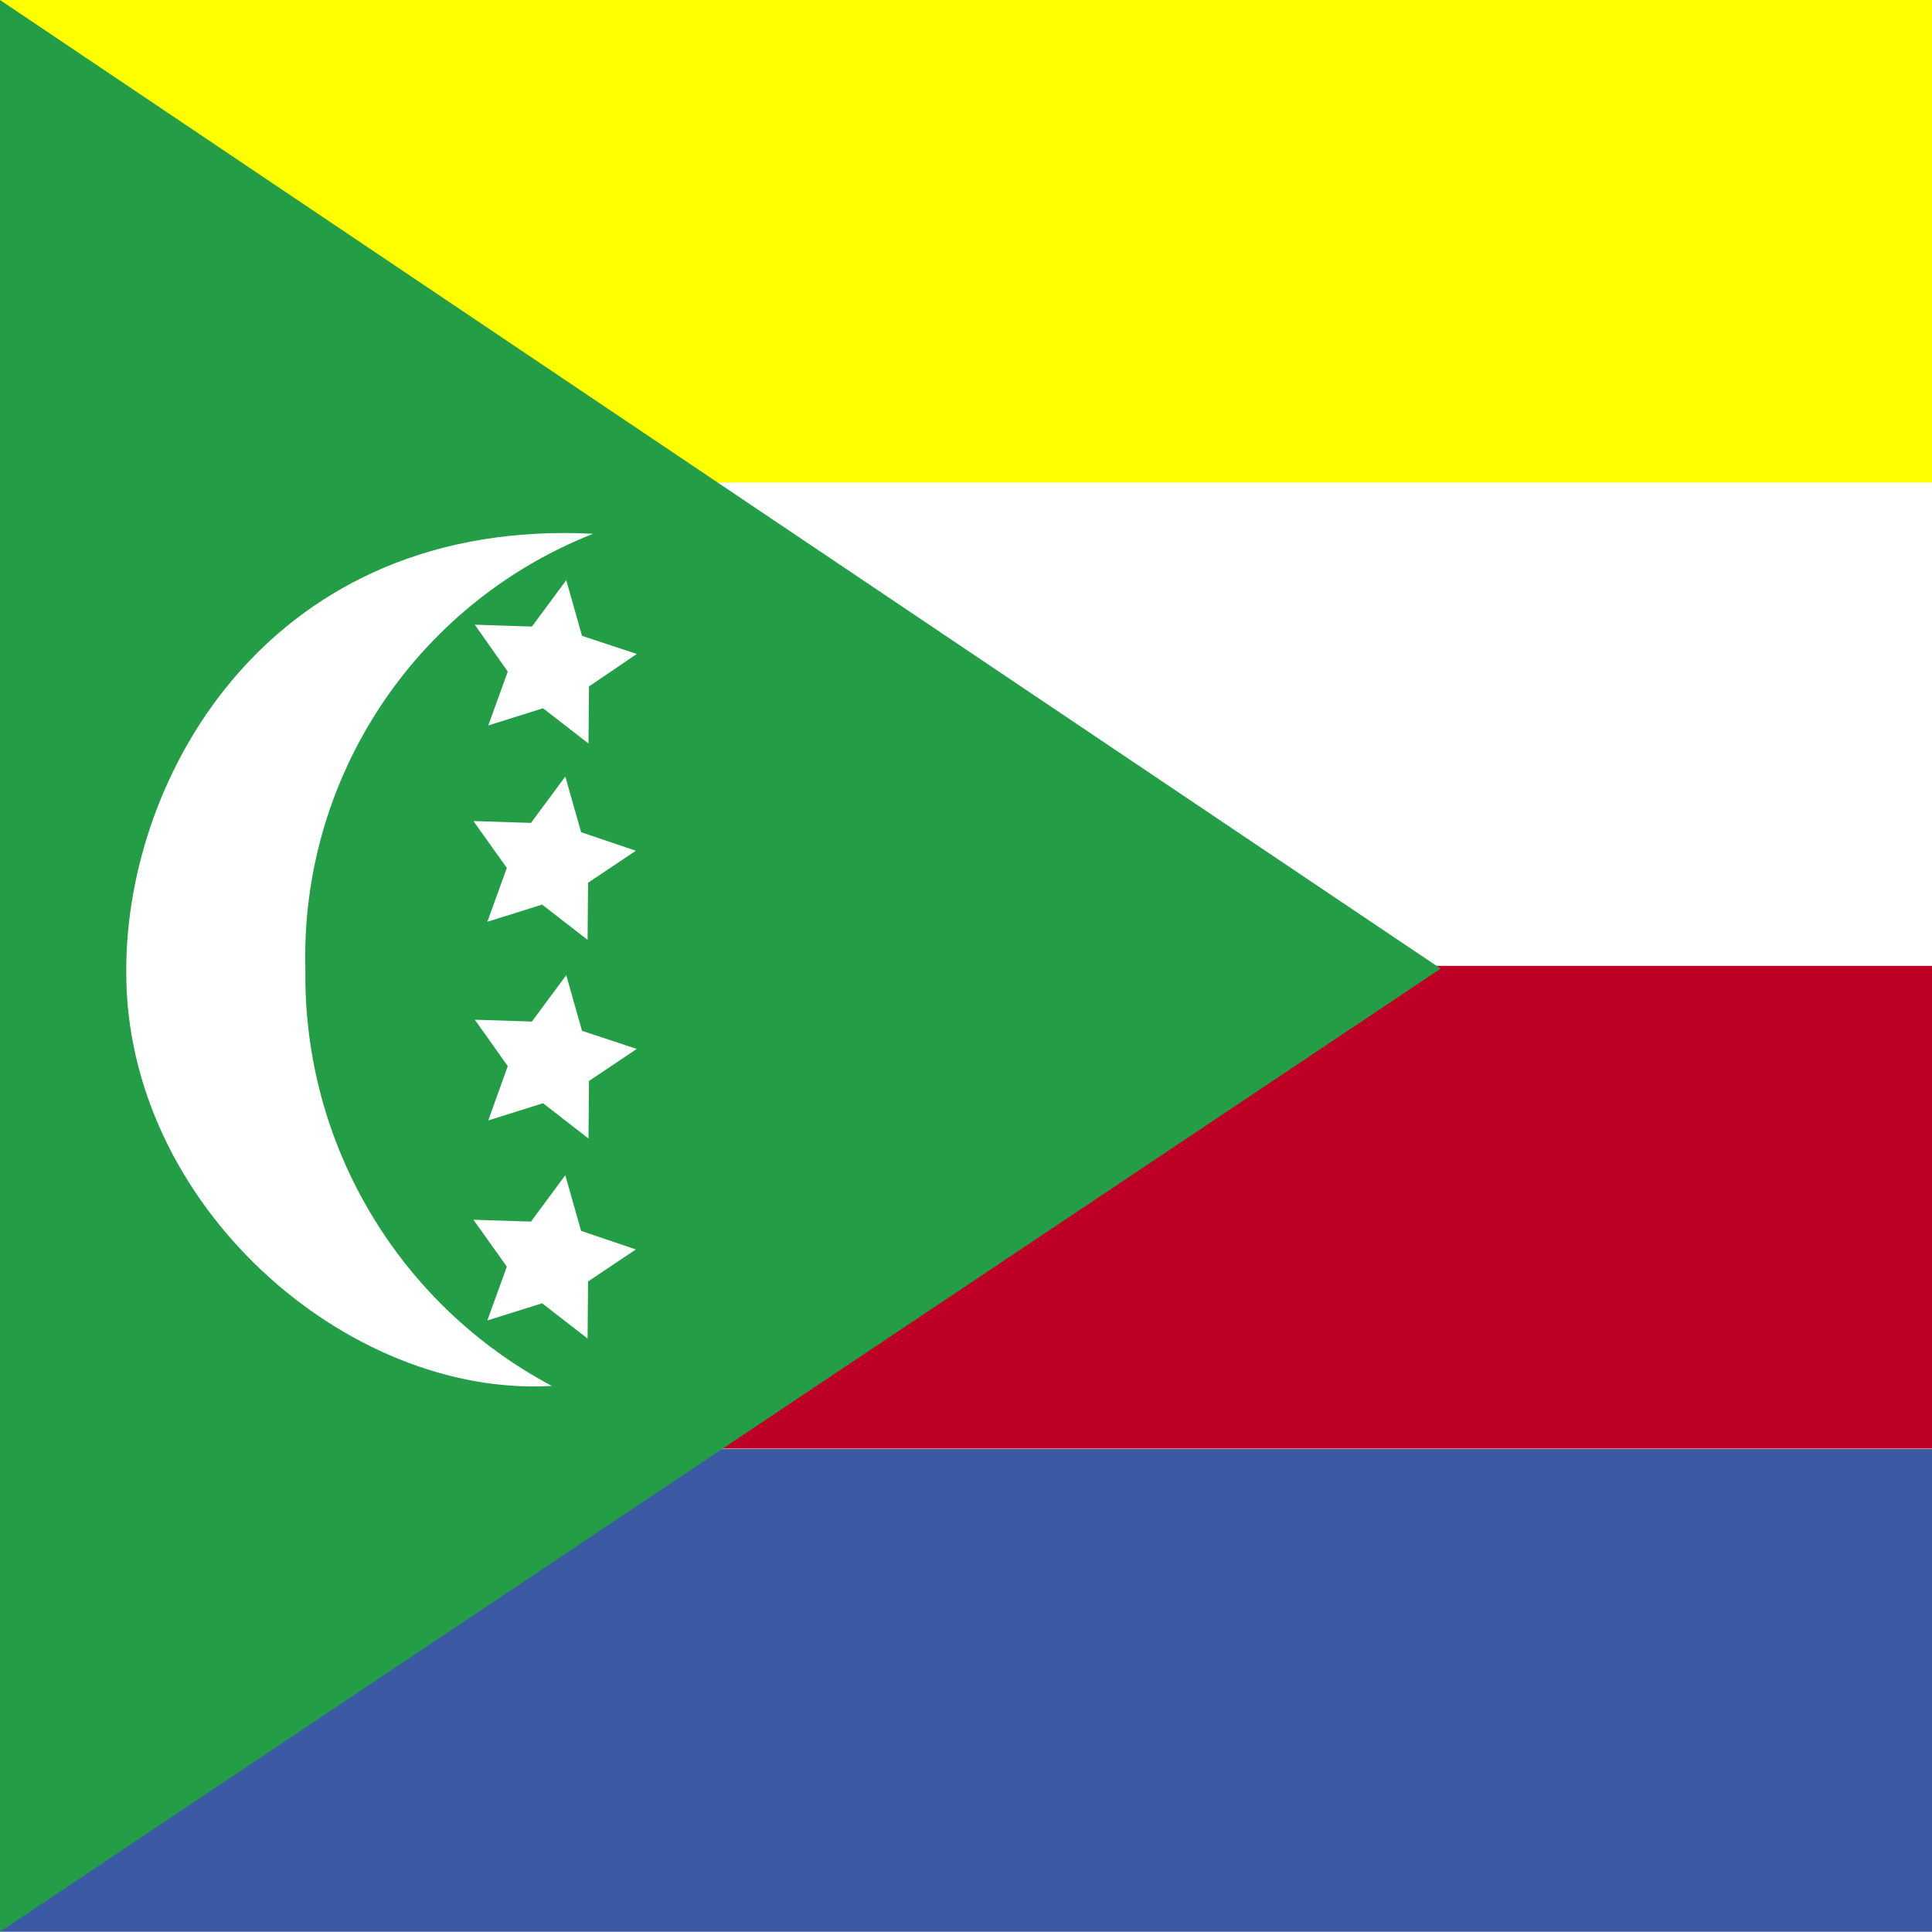
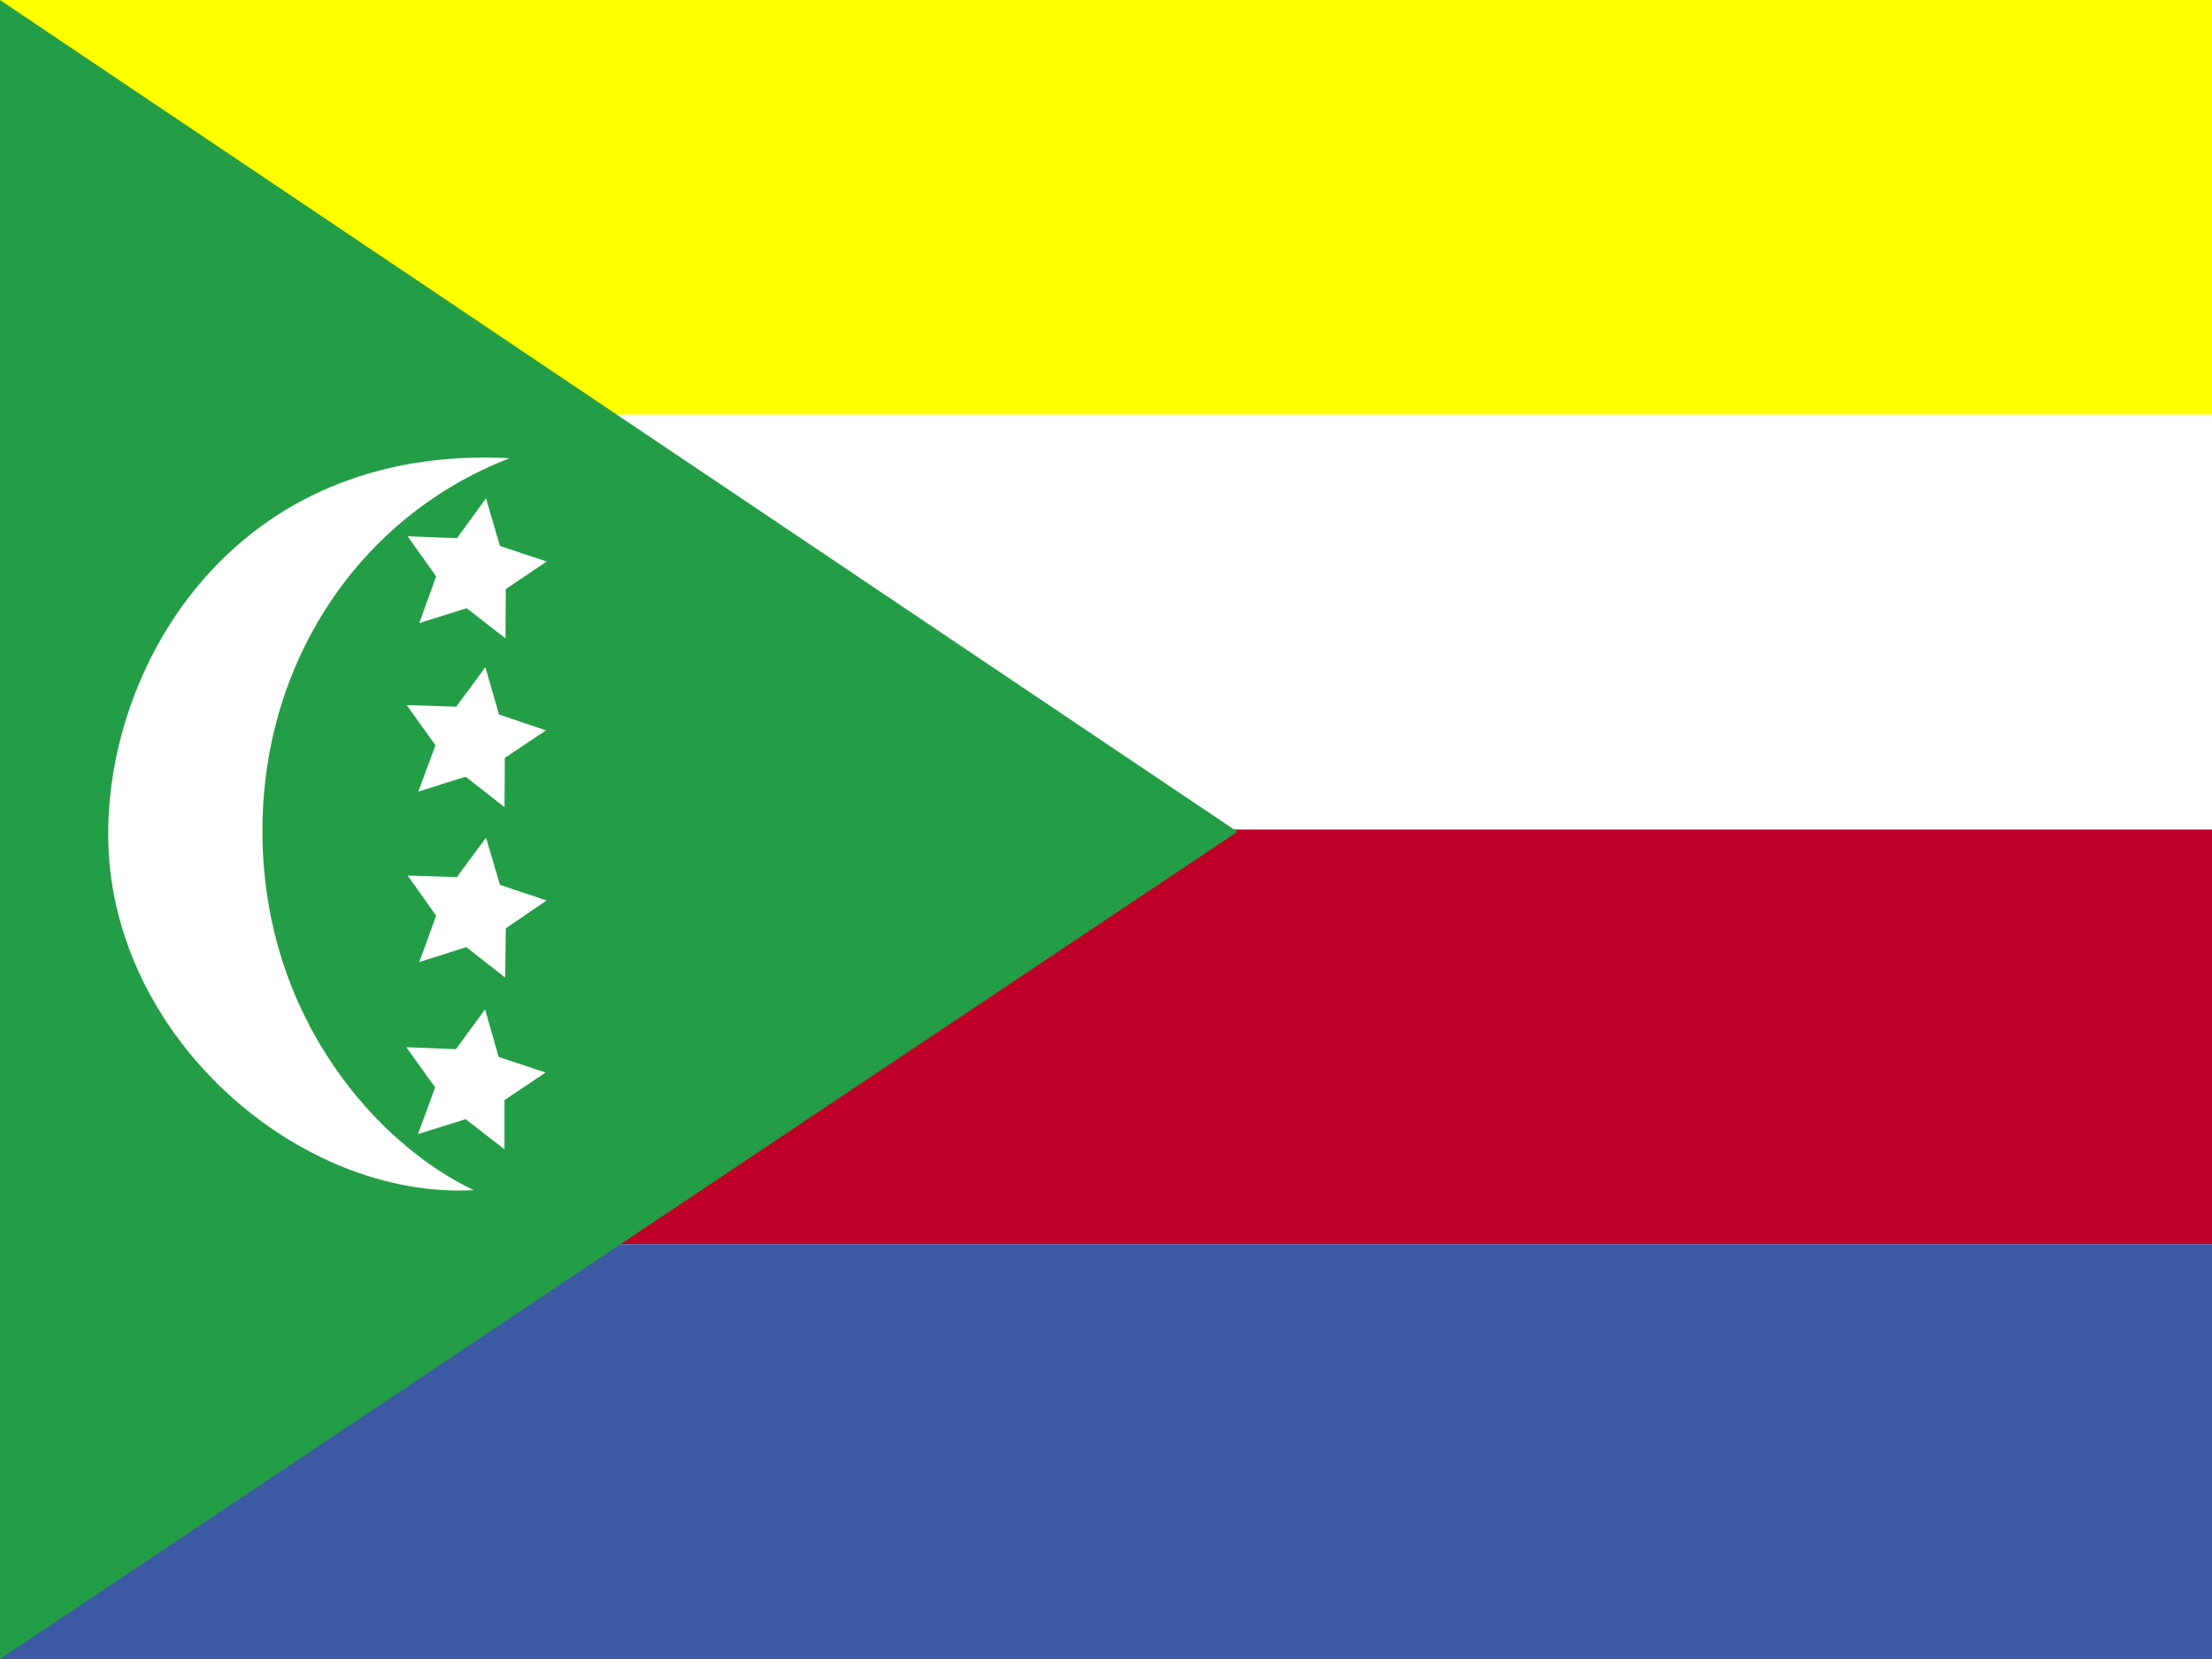
- <svg xmlns="http://www.w3.org/2000/svg" id="flag-icons-km" viewBox="0 0 512 512">
+ <svg xmlns="http://www.w3.org/2000/svg" id="flag-icons-km" viewBox="0 0 640 480">
  <defs>
    <clipPath id="km-a">
-       <path fill-opacity=".7" d="M0 0h416.3v416.3H0z" />
+       <path fill-opacity=".7" d="M0 0h682.7v512H0z" />
    </clipPath>
  </defs>
-   <g fill-rule="evenodd" clip-path="url(#km-a)" transform="scale(1.23)">
-     <path fill="#ff0" d="M0 0h625v104H0z" />
-     <path fill="#fff" d="M0 104h625v104.1H0z" />
-     <path fill="#be0027" d="M0 208.1h625v104H0z" />
-     <path fill="#3b5aa3" d="M0 312.2h625v104H0z" />
-     <path fill="#239e46" d="M0 0v416.2l310.4-207.5z" />
-     <path fill="#fff" d="M127.8 115c-69.2-3.5-100.7 51.6-100.6 94.2-.2 50.4 47.6 92 91.7 89.4A100 100 0 0 1 65.8 209a98 98 0 0 1 62-94" />
-     <path fill="#fff" d="m126.8 160.2-9.8-7.6-11.8 3.7 4.2-11.6-7.1-10.1 12.3.4 7.4-10 3.4 12 11.8 3.9-10.3 7zm-.2 42.3-9.8-7.6-11.8 3.7 4.2-11.6-7.2-10.1 12.4.4 7.4-10 3.4 12 11.8 4-10.3 6.9zm.2 42.8-9.8-7.6-11.8 3.7 4.2-11.7-7.1-10 12.3.4 7.4-10 3.4 12 11.8 3.9-10.3 6.9zm-.2 43.1-9.8-7.6-11.8 3.7 4.2-11.6-7.2-10.1 12.4.4 7.4-10 3.4 12 11.8 4-10.3 6.9z" />
+   <g fill-rule="evenodd" clip-path="url(#km-a)" transform="scale(.9375)">
+     <path fill="#ff0" d="M0 0h768.8v128H0z" />
+     <path fill="#fff" d="M0 128h768.8v128H0z" />
+     <path fill="#be0027" d="M0 256h768.8v128H0z" />
+     <path fill="#3b5aa3" d="M0 384h768.8v128H0z" />
+     <path fill="#239e46" d="M0 0v512l381.9-255.3z" />
+     <path fill="#fff" d="M157.2 141.4c-85-4.3-123.9 63.5-123.8 115.9-.2 62 58.6 113 112.8 110C117 353.5 81.2 314.6 81 257c-.3-52.1 29.5-97.5 76.3-115.6z" />
+     <path fill="#fff" d="m156 197-12-9.3-14.6 4.6 5.2-14.4-8.8-12.4 15.2.6 9-12.3 4.3 14.7 14.4 4.8-12.6 8.5zm-.3 52.1-12-9.4-14.6 4.6 5.3-14.3-8.9-12.4 15.3.5 9-12.2 4.2 14.6 14.5 4.9-12.7 8.5zm.2 52.6-12-9.4-14.5 4.6 5.2-14.3-8.8-12.4 15.2.5 9-12.2 4.3 14.6 14.4 4.8-12.6 8.6zm-.2 53-12-9.3L129 350l5.3-14.4-8.9-12.4 15.3.6 9-12.3 4.2 14.7 14.5 4.8-12.7 8.5z" />
  </g>
</svg>
